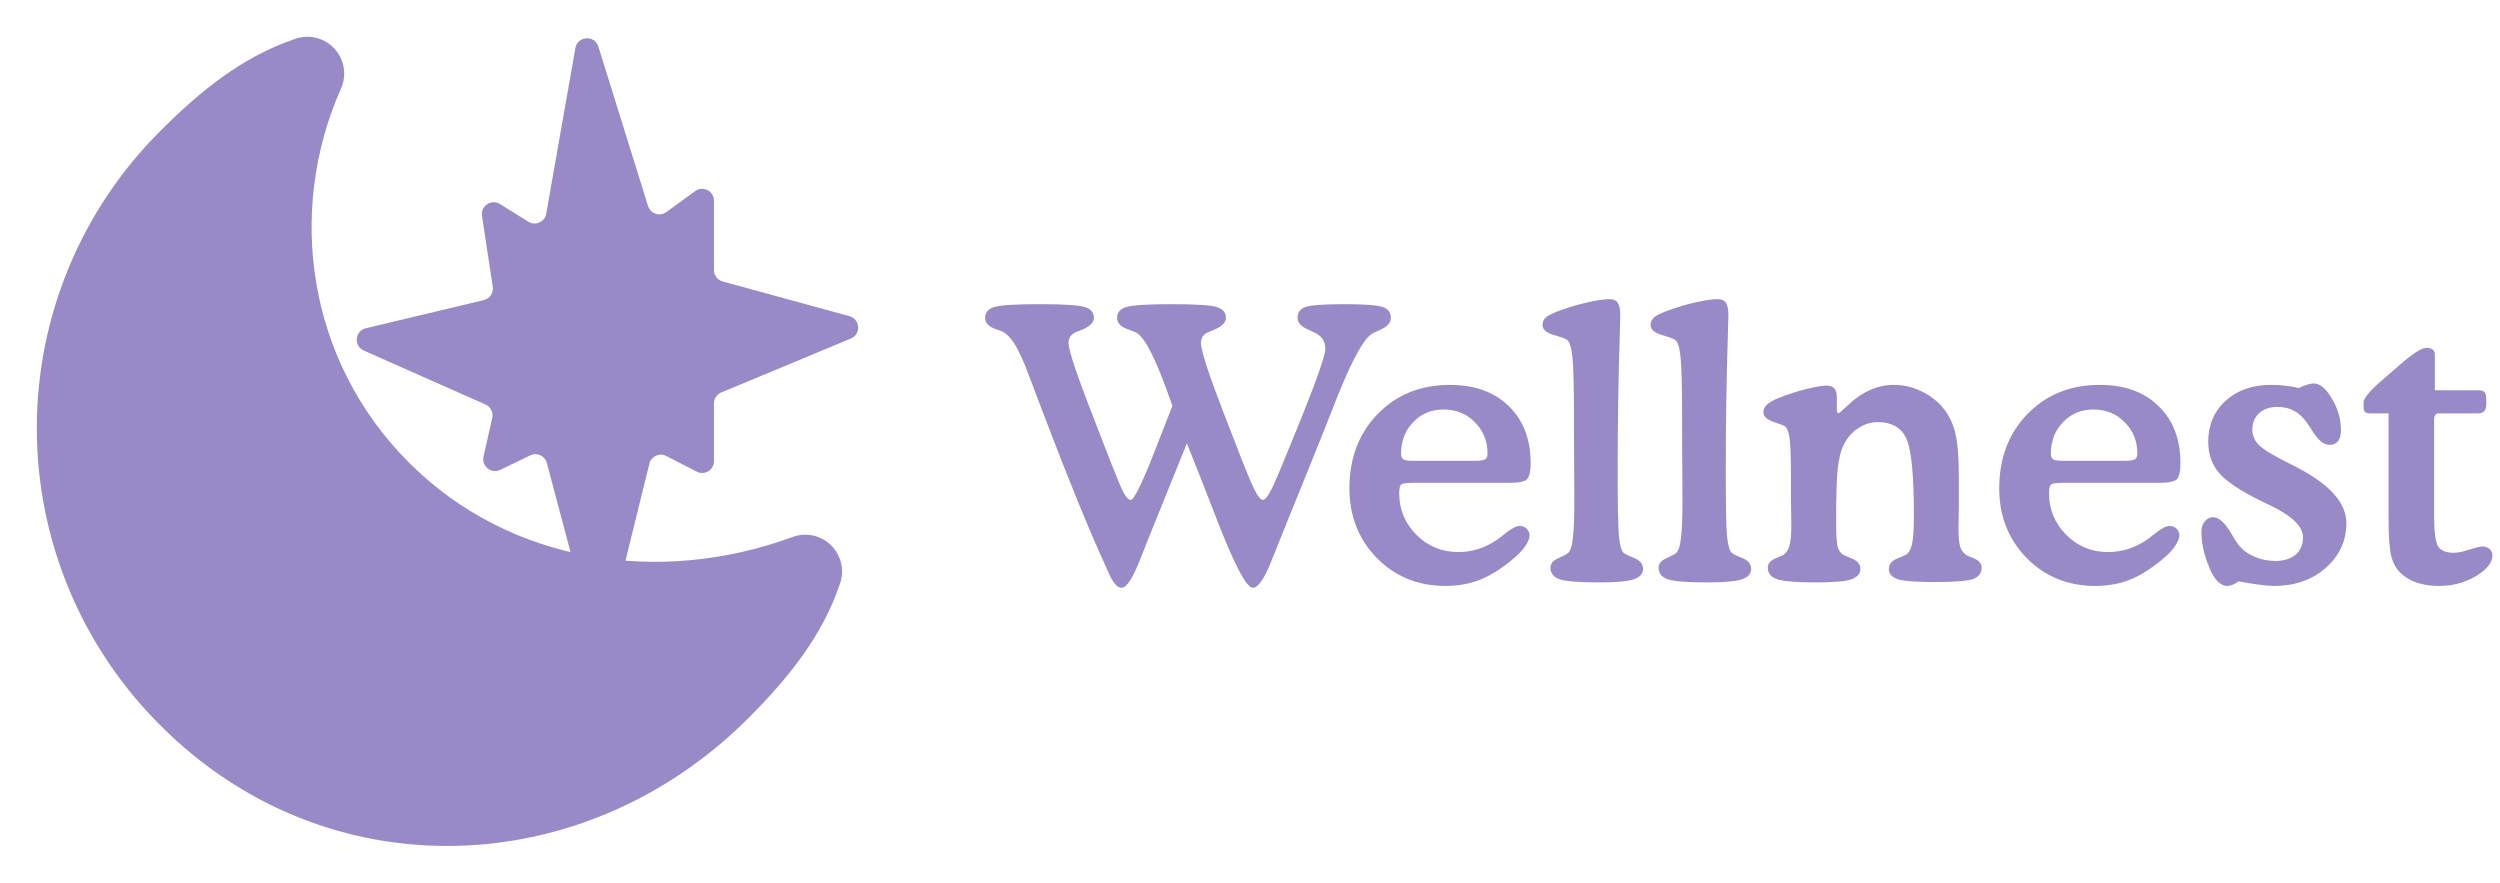
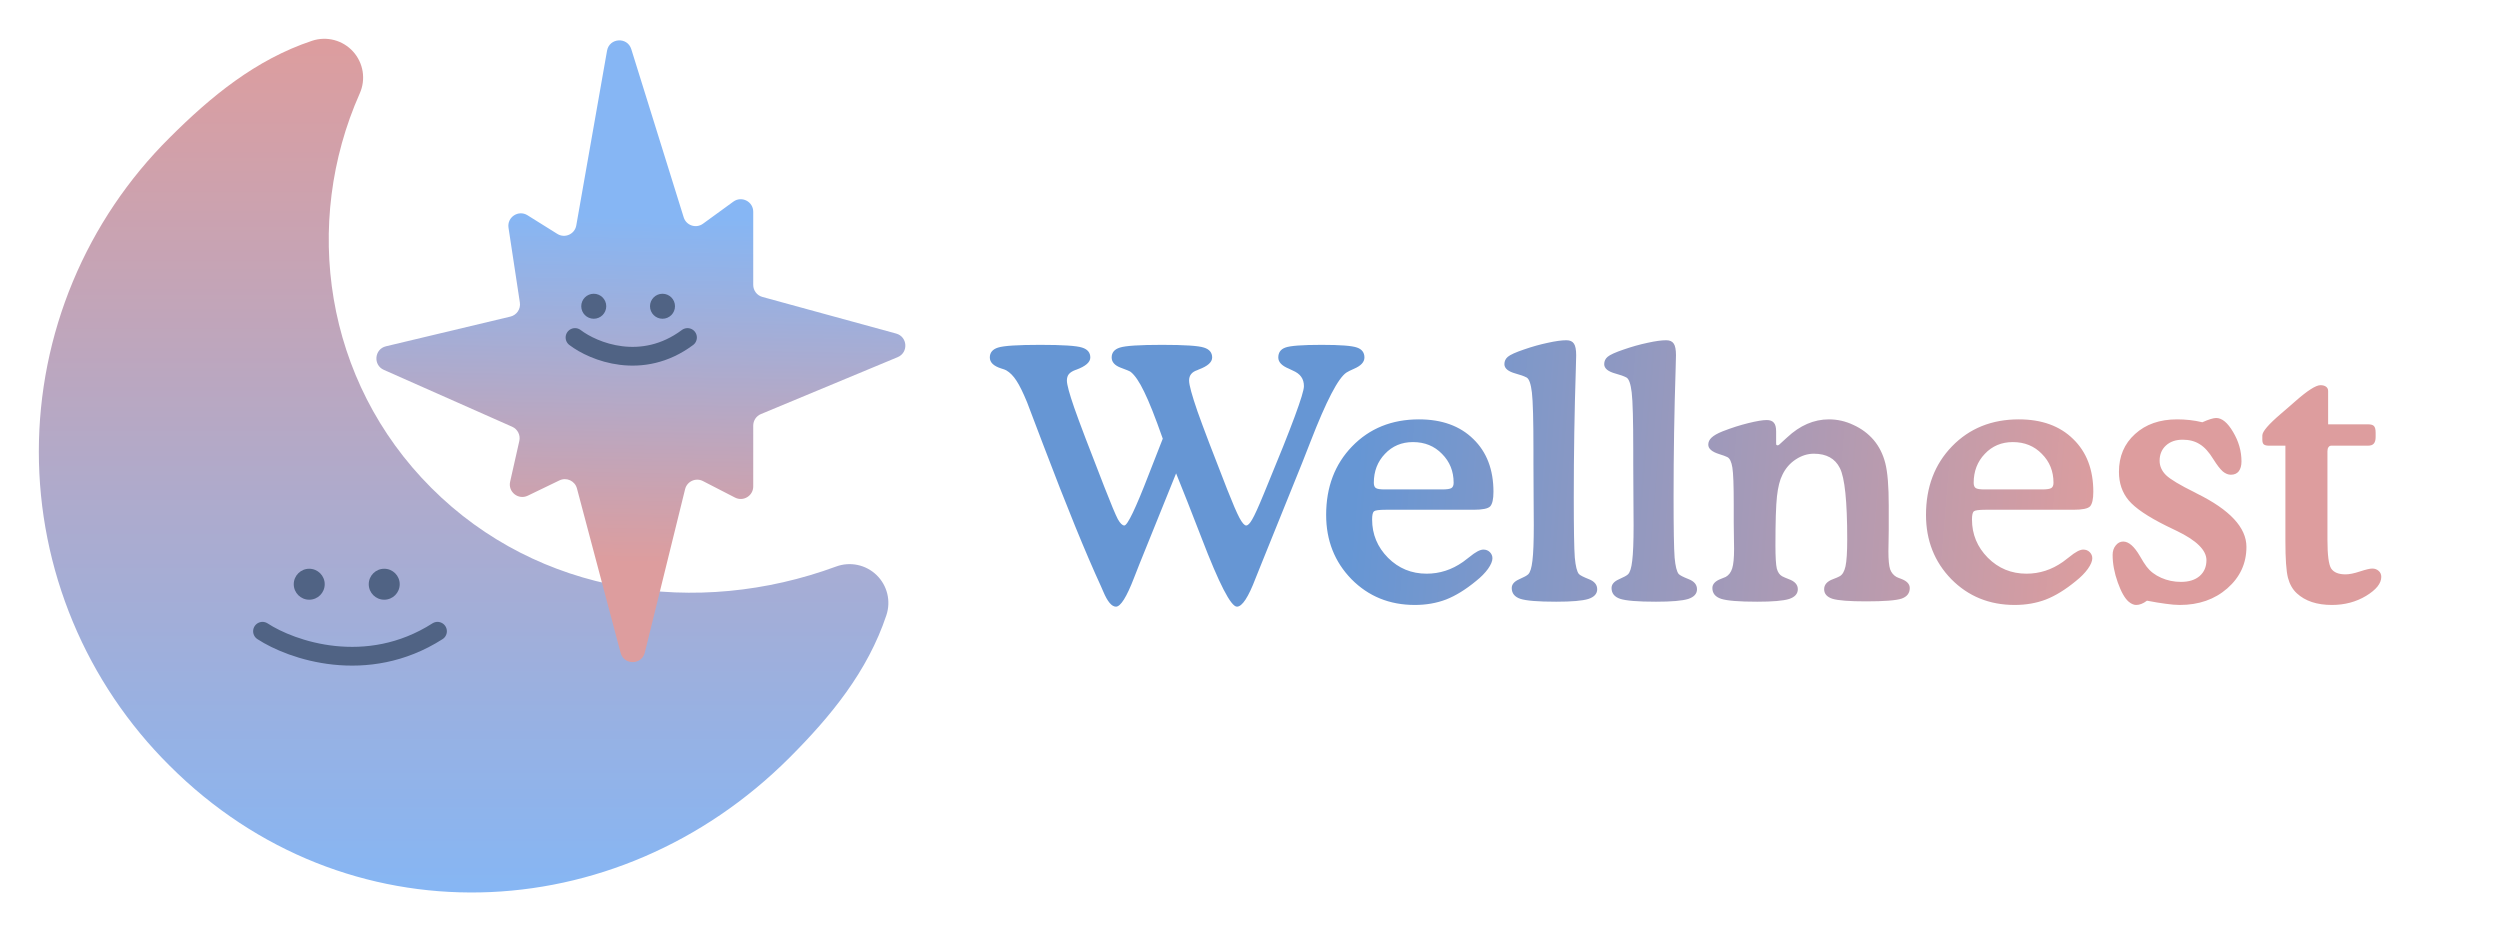
- <svg xmlns="http://www.w3.org/2000/svg" width="422" height="149" viewBox="0 0 422 149" fill="none">
-   <path d="M57.564 14.937C58.053 13.837 58.212 12.618 58.021 11.429C57.83 10.241 57.297 9.133 56.488 8.242C55.679 7.35 54.628 6.713 53.463 6.408C52.298 6.103 51.07 6.144 49.928 6.525C40.913 9.53 33.724 15.446 27.131 22.039C20.503 28.618 15.242 36.444 11.652 45.065C8.062 53.686 6.214 62.932 6.214 72.271C6.214 81.61 8.062 90.856 11.652 99.477C15.242 108.098 20.503 115.924 27.131 122.503C55.18 150.558 98.588 148.956 126.315 121.23C132.908 114.637 138.818 107.447 141.823 98.427C142.192 97.318 142.24 96.127 141.962 94.992C141.684 93.857 141.091 92.823 140.252 92.01C139.413 91.197 138.361 90.637 137.218 90.395C136.075 90.153 134.886 90.238 133.79 90.641C111.502 98.849 86.141 95.198 69.018 78.07C51.84 60.891 48.351 35.66 57.564 14.937Z" fill="#988AC6" />
-   <path d="M97.126 8.113L92.204 36.076C91.958 37.472 90.377 38.177 89.174 37.425L84.399 34.44C82.949 33.534 81.105 34.746 81.361 36.436L83.178 48.41C83.334 49.438 82.676 50.414 81.665 50.655L61.76 55.405C59.898 55.85 59.664 58.404 61.414 59.179L81.952 68.281C82.825 68.668 83.302 69.618 83.092 70.55L81.621 77.07C81.252 78.703 82.934 80.039 84.442 79.311L89.509 76.864C90.64 76.318 91.989 76.937 92.312 78.152L99.294 104.449C99.825 106.45 102.673 106.425 103.169 104.415L109.615 78.27C109.924 77.015 111.324 76.379 112.473 76.971L117.601 79.612C118.932 80.298 120.517 79.331 120.517 77.834V68.097C120.517 67.289 121.002 66.561 121.748 66.251L143.624 57.146C145.382 56.414 145.22 53.873 143.384 53.37L121.988 47.512C121.119 47.274 120.517 46.484 120.517 45.583V33.877C120.517 32.243 118.662 31.299 117.34 32.26L112.477 35.797C111.37 36.602 109.799 36.082 109.391 34.774L101.005 7.865C100.381 5.863 97.489 6.048 97.126 8.113Z" fill="#988AC6" />
-   <circle cx="95" cy="49" r="2" fill="#988AC6" />
-   <circle cx="106" cy="49" r="2" fill="#988AC6" />
-   <path d="M92 54C94.964 56.264 102.714 59.433 110 54" stroke="#988AC6" stroke-width="3" stroke-linecap="round" />
-   <circle cx="49.477" cy="93.477" r="2.477" fill="#988AC6" />
-   <circle cx="61.477" cy="93.477" r="2.477" fill="#988AC6" />
-   <path d="M42 101C46.611 104.018 58.667 108.244 70 101" stroke="#988AC6" stroke-width="3" stroke-linecap="round" />
-   <path d="M197.906 68.5C196.531 64.583 195.396 61.719 194.5 59.906C193.625 58.094 192.802 56.885 192.031 56.281C191.865 56.156 191.24 55.896 190.156 55.5C189.094 55.083 188.562 54.469 188.562 53.656C188.562 52.76 189.062 52.156 190.062 51.844C191.083 51.51 193.656 51.344 197.781 51.344C201.885 51.344 204.438 51.51 205.438 51.844C206.438 52.156 206.938 52.76 206.938 53.656C206.938 54.51 206.125 55.24 204.5 55.844C204.396 55.885 204.302 55.927 204.219 55.969C203.719 56.135 203.344 56.375 203.094 56.688C202.844 57 202.719 57.396 202.719 57.875C202.719 58.667 203.229 60.542 204.25 63.5C205.292 66.438 207.104 71.198 209.688 77.781C210.688 80.323 211.438 82.062 211.938 83C212.438 83.917 212.844 84.375 213.156 84.375C213.469 84.375 213.833 84.01 214.25 83.281C214.688 82.552 215.406 80.969 216.406 78.531L216.969 77.156C221.469 66.323 223.719 60.24 223.719 58.906C223.719 58.219 223.552 57.646 223.219 57.188C222.906 56.729 222.385 56.344 221.656 56.031C221.49 55.948 221.25 55.833 220.938 55.688C219.667 55.167 219.031 54.49 219.031 53.656C219.031 52.76 219.458 52.156 220.312 51.844C221.188 51.51 223.406 51.344 226.969 51.344C230.385 51.344 232.542 51.51 233.438 51.844C234.333 52.156 234.781 52.76 234.781 53.656C234.781 54.49 234.146 55.177 232.875 55.719C232.25 55.99 231.792 56.219 231.5 56.406C230 57.385 227.812 61.583 224.938 69C223.812 71.896 222.906 74.177 222.219 75.844L216.031 91.156C215.74 91.844 215.354 92.802 214.875 94.031C213.562 97.49 212.427 99.219 211.469 99.219C210.365 99.219 208.208 95.031 205 86.656C203.125 81.802 201.573 77.865 200.344 74.844L193.625 91.469C193.396 92.052 193.073 92.875 192.656 93.938C191.302 97.458 190.198 99.219 189.344 99.219C188.573 99.219 187.802 98.302 187.031 96.469C186.844 96.031 186.698 95.698 186.594 95.469C183.823 89.448 180.312 80.844 176.062 69.656C174.729 66.135 173.74 63.531 173.094 61.844C172.365 60.073 171.719 58.76 171.156 57.906C170.594 57.031 169.969 56.396 169.281 56C169.094 55.896 168.781 55.781 168.344 55.656C166.969 55.219 166.281 54.552 166.281 53.656C166.281 52.76 166.781 52.156 167.781 51.844C168.802 51.51 171.375 51.344 175.5 51.344C179.604 51.344 182.156 51.51 183.156 51.844C184.156 52.156 184.656 52.76 184.656 53.656C184.656 54.51 183.812 55.25 182.125 55.875L181.938 55.938C181.375 56.146 180.969 56.406 180.719 56.719C180.49 57.01 180.375 57.396 180.375 57.875C180.375 58.604 180.823 60.26 181.719 62.844C182.615 65.406 184.448 70.229 187.219 77.312C188.448 80.458 189.271 82.427 189.688 83.219C190.125 83.99 190.521 84.375 190.875 84.375C191.458 84.375 192.958 81.24 195.375 74.969C196.417 72.281 197.26 70.125 197.906 68.5ZM239.125 81.5H238.688C237.479 81.5 236.76 81.594 236.531 81.781C236.302 81.969 236.188 82.469 236.188 83.281C236.188 85.99 237.156 88.323 239.094 90.281C241.031 92.219 243.385 93.188 246.156 93.188C247.344 93.188 248.49 93.01 249.594 92.656C250.698 92.302 251.771 91.76 252.812 91.031C253.104 90.823 253.5 90.521 254 90.125C255.083 89.229 255.927 88.781 256.531 88.781C257.01 88.781 257.406 88.938 257.719 89.25C258.031 89.562 258.188 89.938 258.188 90.375C258.188 90.896 257.917 91.542 257.375 92.312C256.833 93.062 256.104 93.802 255.188 94.531C253.292 96.094 251.469 97.219 249.719 97.906C247.969 98.573 246.062 98.906 244 98.906C239.375 98.906 235.51 97.333 232.406 94.188C229.323 91.021 227.781 87.104 227.781 82.438C227.781 77.354 229.365 73.177 232.531 69.906C235.719 66.615 239.792 64.969 244.75 64.969C248.938 64.969 252.25 66.167 254.688 68.562C257.146 70.938 258.375 74.156 258.375 78.219C258.375 79.552 258.177 80.438 257.781 80.875C257.385 81.292 256.375 81.5 254.75 81.5H239.125ZM238.469 77.781H249.031C249.865 77.781 250.417 77.698 250.688 77.531C250.958 77.365 251.094 77.042 251.094 76.562C251.094 74.458 250.385 72.698 248.969 71.281C247.573 69.844 245.802 69.125 243.656 69.125C241.594 69.125 239.885 69.844 238.531 71.281C237.177 72.698 236.5 74.458 236.5 76.562C236.5 77.042 236.625 77.365 236.875 77.531C237.125 77.698 237.656 77.781 238.469 77.781ZM265.688 73.094V70.594C265.688 65.156 265.594 61.646 265.406 60.062C265.219 58.479 264.896 57.562 264.438 57.312C263.958 57.062 263.292 56.823 262.438 56.594C261.062 56.219 260.375 55.646 260.375 54.875C260.375 54.333 260.583 53.885 261 53.531C261.438 53.156 262.427 52.708 263.969 52.188C265.469 51.667 266.917 51.26 268.312 50.969C269.729 50.656 270.865 50.5 271.719 50.5C272.365 50.5 272.823 50.708 273.094 51.125C273.365 51.521 273.5 52.229 273.5 53.25C273.5 53.542 273.479 54.375 273.438 55.75C273.188 63.479 273.062 71.292 273.062 79.188C273.062 84.958 273.125 88.646 273.25 90.25C273.396 91.833 273.646 92.833 274 93.25C274.208 93.479 274.812 93.792 275.812 94.188C276.833 94.583 277.344 95.198 277.344 96.031C277.344 96.865 276.802 97.458 275.719 97.812C274.635 98.146 272.677 98.312 269.844 98.312C266.531 98.312 264.344 98.135 263.281 97.781C262.24 97.427 261.719 96.771 261.719 95.812C261.719 95.146 262.167 94.615 263.062 94.219C263.958 93.823 264.51 93.521 264.719 93.312C265.094 92.958 265.354 92.125 265.5 90.812C265.667 89.479 265.75 87.333 265.75 84.375C265.75 83.5 265.74 81.812 265.719 79.312C265.698 76.812 265.688 74.74 265.688 73.094ZM283.938 73.094V70.594C283.938 65.156 283.844 61.646 283.656 60.062C283.469 58.479 283.146 57.562 282.688 57.312C282.208 57.062 281.542 56.823 280.688 56.594C279.312 56.219 278.625 55.646 278.625 54.875C278.625 54.333 278.833 53.885 279.25 53.531C279.688 53.156 280.677 52.708 282.219 52.188C283.719 51.667 285.167 51.26 286.562 50.969C287.979 50.656 289.115 50.5 289.969 50.5C290.615 50.5 291.073 50.708 291.344 51.125C291.615 51.521 291.75 52.229 291.75 53.25C291.75 53.542 291.729 54.375 291.688 55.75C291.438 63.479 291.312 71.292 291.312 79.188C291.312 84.958 291.375 88.646 291.5 90.25C291.646 91.833 291.896 92.833 292.25 93.25C292.458 93.479 293.062 93.792 294.062 94.188C295.083 94.583 295.594 95.198 295.594 96.031C295.594 96.865 295.052 97.458 293.969 97.812C292.885 98.146 290.927 98.312 288.094 98.312C284.781 98.312 282.594 98.135 281.531 97.781C280.49 97.427 279.969 96.771 279.969 95.812C279.969 95.146 280.417 94.615 281.312 94.219C282.208 93.823 282.76 93.521 282.969 93.312C283.344 92.958 283.604 92.125 283.75 90.812C283.917 89.479 284 87.333 284 84.375C284 83.5 283.99 81.812 283.969 79.312C283.948 76.812 283.938 74.74 283.938 73.094ZM311.375 68.906C311.542 68.76 311.771 68.552 312.062 68.281C314.417 66.073 316.969 64.969 319.719 64.969C321.281 64.969 322.781 65.312 324.219 66C325.677 66.667 326.906 67.583 327.906 68.75C328.906 69.938 329.615 71.354 330.031 73C330.448 74.646 330.656 77.219 330.656 80.719V85.125C330.656 85.667 330.646 86.375 330.625 87.25C330.604 88.125 330.594 88.74 330.594 89.094C330.594 90.635 330.698 91.729 330.906 92.375C331.135 93 331.521 93.469 332.062 93.781C332.271 93.885 332.552 94 332.906 94.125C333.969 94.521 334.5 95.083 334.5 95.812C334.5 96.75 334 97.396 333 97.75C332 98.083 329.833 98.25 326.5 98.25C323.458 98.25 321.417 98.094 320.375 97.781C319.354 97.448 318.844 96.865 318.844 96.031C318.844 95.198 319.385 94.583 320.469 94.188C321.031 93.979 321.438 93.802 321.688 93.656C322.188 93.385 322.542 92.781 322.75 91.844C322.958 90.885 323.062 89.229 323.062 86.875C323.062 79.958 322.615 75.625 321.719 73.875C320.844 72.125 319.26 71.25 316.969 71.25C315.802 71.25 314.688 71.604 313.625 72.312C312.583 73 311.781 73.927 311.219 75.094C310.74 76.031 310.406 77.344 310.219 79.031C310.031 80.719 309.938 83.719 309.938 88.031C309.938 90.135 310.021 91.542 310.188 92.25C310.375 92.938 310.698 93.406 311.156 93.656C311.427 93.802 311.833 93.979 312.375 94.188C313.479 94.583 314.031 95.198 314.031 96.031C314.031 96.865 313.5 97.458 312.438 97.812C311.375 98.146 309.427 98.312 306.594 98.312C303.281 98.312 301.083 98.135 300 97.781C298.938 97.427 298.406 96.771 298.406 95.812C298.406 95.083 298.938 94.521 300 94.125C300.396 93.979 300.677 93.865 300.844 93.781C301.406 93.469 301.802 92.948 302.031 92.219C302.26 91.49 302.375 90.302 302.375 88.656C302.375 88.26 302.365 87.531 302.344 86.469C302.323 85.406 302.312 84.531 302.312 83.844V80.469C302.312 77.052 302.229 74.823 302.062 73.781C301.896 72.74 301.594 72.104 301.156 71.875C300.823 71.708 300.312 71.521 299.625 71.312C298.312 70.896 297.656 70.323 297.656 69.594C297.656 69.115 297.854 68.688 298.25 68.312C298.667 67.917 299.344 67.531 300.281 67.156C301.885 66.531 303.448 66.031 304.969 65.656C306.49 65.281 307.615 65.094 308.344 65.094C308.948 65.094 309.385 65.26 309.656 65.594C309.927 65.906 310.062 66.427 310.062 67.156V69.312C310.062 69.479 310.073 69.583 310.094 69.625C310.135 69.667 310.208 69.698 310.312 69.719C310.354 69.719 310.406 69.708 310.469 69.688C310.552 69.646 310.604 69.615 310.625 69.594L311.375 68.906ZM348.812 81.5H348.375C347.167 81.5 346.448 81.594 346.219 81.781C345.99 81.969 345.875 82.469 345.875 83.281C345.875 85.99 346.844 88.323 348.781 90.281C350.719 92.219 353.073 93.188 355.844 93.188C357.031 93.188 358.177 93.01 359.281 92.656C360.385 92.302 361.458 91.76 362.5 91.031C362.792 90.823 363.188 90.521 363.688 90.125C364.771 89.229 365.615 88.781 366.219 88.781C366.698 88.781 367.094 88.938 367.406 89.25C367.719 89.562 367.875 89.938 367.875 90.375C367.875 90.896 367.604 91.542 367.062 92.312C366.521 93.062 365.792 93.802 364.875 94.531C362.979 96.094 361.156 97.219 359.406 97.906C357.656 98.573 355.75 98.906 353.688 98.906C349.062 98.906 345.198 97.333 342.094 94.188C339.01 91.021 337.469 87.104 337.469 82.438C337.469 77.354 339.052 73.177 342.219 69.906C345.406 66.615 349.479 64.969 354.438 64.969C358.625 64.969 361.938 66.167 364.375 68.562C366.833 70.938 368.062 74.156 368.062 78.219C368.062 79.552 367.865 80.438 367.469 80.875C367.073 81.292 366.062 81.5 364.438 81.5H348.812ZM348.156 77.781H358.719C359.552 77.781 360.104 77.698 360.375 77.531C360.646 77.365 360.781 77.042 360.781 76.562C360.781 74.458 360.073 72.698 358.656 71.281C357.26 69.844 355.49 69.125 353.344 69.125C351.281 69.125 349.573 69.844 348.219 71.281C346.865 72.698 346.188 74.458 346.188 76.562C346.188 77.042 346.312 77.365 346.562 77.531C346.812 77.698 347.344 77.781 348.156 77.781ZM377.875 98.125C377.521 98.396 377.177 98.594 376.844 98.719C376.531 98.844 376.208 98.906 375.875 98.906C375.667 98.906 375.448 98.854 375.219 98.75C375.01 98.667 374.781 98.521 374.531 98.312C373.823 97.708 373.156 96.531 372.531 94.781C371.906 93.031 371.594 91.354 371.594 89.75C371.594 89.062 371.781 88.49 372.156 88.031C372.531 87.552 372.99 87.312 373.531 87.312C374.531 87.312 375.542 88.188 376.562 89.938C377.062 90.812 377.479 91.469 377.812 91.906C378.458 92.76 379.344 93.438 380.469 93.938C381.594 94.438 382.802 94.688 384.094 94.688C385.531 94.688 386.667 94.333 387.5 93.625C388.333 92.896 388.75 91.927 388.75 90.719C388.75 88.885 386.927 87.094 383.281 85.344C382.49 84.969 381.865 84.667 381.406 84.438C378.01 82.75 375.719 81.198 374.531 79.781C373.344 78.365 372.75 76.625 372.75 74.562C372.75 71.729 373.729 69.427 375.688 67.656C377.646 65.865 380.208 64.969 383.375 64.969C384.146 64.969 384.917 65.01 385.688 65.094C386.458 65.177 387.229 65.312 388 65.5C388.604 65.229 389.115 65.031 389.531 64.906C389.948 64.781 390.281 64.719 390.531 64.719C391.594 64.719 392.625 65.573 393.625 67.281C394.646 68.99 395.156 70.781 395.156 72.656C395.156 73.427 394.99 74.031 394.656 74.469C394.323 74.885 393.844 75.094 393.219 75.094C392.719 75.094 392.229 74.896 391.75 74.5C391.271 74.083 390.698 73.344 390.031 72.281C389.219 70.948 388.375 70.021 387.5 69.5C386.646 68.958 385.615 68.688 384.406 68.688C383.135 68.688 382.115 69.042 381.344 69.75C380.573 70.458 380.188 71.385 380.188 72.531C380.188 73.51 380.573 74.385 381.344 75.156C382.135 75.927 383.906 76.99 386.656 78.344C386.719 78.385 386.833 78.448 387 78.531C393.042 81.51 396.062 84.76 396.062 88.281C396.062 91.302 394.896 93.833 392.562 95.875C390.25 97.896 387.354 98.906 383.875 98.906C383.146 98.906 382.281 98.833 381.281 98.688C380.302 98.562 379.167 98.375 377.875 98.125ZM418.281 65.875C418.823 65.875 419.188 65.979 419.375 66.188C419.583 66.396 419.688 66.802 419.688 67.406V68.188C419.688 68.75 419.573 69.156 419.344 69.406C419.135 69.656 418.781 69.781 418.281 69.781H411.562C411.354 69.781 411.188 69.875 411.062 70.062C410.938 70.229 410.875 70.479 410.875 70.812V87C410.875 89.792 411.104 91.542 411.562 92.25C412.042 92.958 412.917 93.312 414.188 93.312C414.875 93.312 415.75 93.135 416.812 92.781C417.896 92.427 418.646 92.25 419.062 92.25C419.542 92.25 419.938 92.396 420.25 92.688C420.562 92.958 420.719 93.323 420.719 93.781C420.719 94.969 419.792 96.125 417.938 97.25C416.104 98.354 414.021 98.906 411.688 98.906C410.333 98.906 409.115 98.729 408.031 98.375C406.969 98.021 406.052 97.49 405.281 96.781C404.51 96.073 403.969 95.125 403.656 93.938C403.344 92.729 403.188 90.5 403.188 87.25V69.781H400.188C399.729 69.781 399.406 69.698 399.219 69.531C399.052 69.365 398.969 69.083 398.969 68.688V67.906C398.969 67.198 400.104 65.875 402.375 63.938C402.938 63.458 403.385 63.073 403.719 62.781C404.01 62.531 404.427 62.167 404.969 61.688C407.219 59.708 408.76 58.719 409.594 58.719C410.031 58.719 410.375 58.812 410.625 59C410.875 59.188 411 59.448 411 59.781V65.875H418.281Z" fill="#988AC6" />
+ <svg xmlns="http://www.w3.org/2000/svg" width="400" height="149" viewBox="0 0 400 149" fill="none">
+   <path d="M57.564 14.937C58.053 13.837 58.212 12.618 58.021 11.429C57.83 10.241 57.297 9.133 56.488 8.242C55.679 7.35 54.628 6.713 53.463 6.408C52.298 6.103 51.07 6.144 49.928 6.525C40.913 9.53 33.724 15.446 27.131 22.039C20.503 28.618 15.242 36.444 11.652 45.065C8.062 53.686 6.214 62.932 6.214 72.271C6.214 81.61 8.062 90.856 11.652 99.477C15.242 108.098 20.503 115.924 27.131 122.503C55.18 150.558 98.588 148.956 126.315 121.23C132.908 114.637 138.818 107.447 141.823 98.427C142.192 97.318 142.24 96.127 141.962 94.992C141.684 93.857 141.091 92.823 140.252 92.01C139.413 91.197 138.361 90.637 137.218 90.395C136.075 90.153 134.886 90.238 133.79 90.641C111.502 98.849 86.141 95.198 69.018 78.07C51.84 60.891 48.351 35.66 57.564 14.937Z" fill="url(#paint0_linear_222_823)" />
+   <path d="M97.126 8.113L92.204 36.076C91.958 37.472 90.377 38.177 89.174 37.425L84.399 34.44C82.949 33.534 81.105 34.746 81.361 36.436L83.178 48.41C83.334 49.438 82.676 50.414 81.665 50.655L61.76 55.405C59.898 55.85 59.664 58.404 61.414 59.179L81.952 68.281C82.825 68.668 83.302 69.618 83.092 70.55L81.621 77.07C81.252 78.703 82.934 80.039 84.442 79.311L89.509 76.864C90.64 76.318 91.989 76.937 92.312 78.152L99.294 104.449C99.825 106.45 102.673 106.425 103.169 104.415L109.615 78.27C109.924 77.015 111.324 76.379 112.473 76.971L117.601 79.612C118.932 80.298 120.517 79.331 120.517 77.834V68.097C120.517 67.289 121.002 66.561 121.748 66.251L143.624 57.146C145.382 56.414 145.22 53.873 143.384 53.37L121.988 47.512C121.119 47.274 120.517 46.484 120.517 45.583V33.877C120.517 32.243 118.662 31.299 117.34 32.26L112.477 35.797C111.37 36.602 109.799 36.082 109.391 34.774L101.005 7.865C100.381 5.863 97.489 6.048 97.126 8.113Z" fill="url(#paint1_linear_222_823)" />
+   <circle cx="95" cy="49" r="2" fill="#506384" />
+   <circle cx="106" cy="49" r="2" fill="#506384" />
+   <path d="M92 54C94.964 56.264 102.714 59.433 110 54" stroke="#506384" stroke-width="3" stroke-linecap="round" />
+   <circle cx="49.477" cy="93.477" r="2.477" fill="#506384" />
+   <circle cx="61.477" cy="93.477" r="2.477" fill="#506384" />
+   <path d="M42 101C46.611 104.018 58.667 108.244 70 101" stroke="#506384" stroke-width="3" stroke-linecap="round" />
+   <path d="M186.043 70.188C184.84 66.76 183.846 64.254 183.062 62.668C182.297 61.082 181.577 60.025 180.902 59.496C180.757 59.387 180.21 59.159 179.262 58.812C178.332 58.448 177.867 57.91 177.867 57.199C177.867 56.415 178.305 55.887 179.18 55.613C180.073 55.322 182.324 55.176 185.934 55.176C189.525 55.176 191.758 55.322 192.633 55.613C193.508 55.887 193.945 56.415 193.945 57.199C193.945 57.947 193.234 58.585 191.812 59.113C191.721 59.15 191.639 59.186 191.566 59.223C191.129 59.368 190.801 59.578 190.582 59.852C190.363 60.125 190.254 60.471 190.254 60.891C190.254 61.583 190.701 63.224 191.594 65.812C192.505 68.383 194.091 72.548 196.352 78.309C197.227 80.533 197.883 82.055 198.32 82.875C198.758 83.677 199.113 84.078 199.387 84.078C199.66 84.078 199.979 83.759 200.344 83.121C200.727 82.483 201.355 81.098 202.23 78.965L202.723 77.762C206.66 68.283 208.629 62.96 208.629 61.793C208.629 61.191 208.483 60.69 208.191 60.289C207.918 59.888 207.462 59.551 206.824 59.277C206.678 59.204 206.469 59.104 206.195 58.977C205.083 58.521 204.527 57.928 204.527 57.199C204.527 56.415 204.901 55.887 205.648 55.613C206.414 55.322 208.355 55.176 211.473 55.176C214.462 55.176 216.349 55.322 217.133 55.613C217.917 55.887 218.309 56.415 218.309 57.199C218.309 57.928 217.753 58.53 216.641 59.004C216.094 59.241 215.693 59.441 215.438 59.605C214.125 60.462 212.211 64.135 209.695 70.625C208.711 73.159 207.918 75.155 207.316 76.613L201.902 90.012C201.647 90.613 201.31 91.452 200.891 92.527C199.742 95.553 198.749 97.066 197.91 97.066C196.944 97.066 195.057 93.402 192.25 86.074C190.609 81.827 189.251 78.382 188.176 75.738L182.297 90.285C182.096 90.796 181.814 91.516 181.449 92.445C180.264 95.526 179.298 97.066 178.551 97.066C177.876 97.066 177.202 96.264 176.527 94.66C176.363 94.277 176.236 93.986 176.145 93.785C173.72 88.517 170.648 80.988 166.93 71.199C165.763 68.118 164.897 65.84 164.332 64.363C163.694 62.814 163.129 61.665 162.637 60.918C162.145 60.152 161.598 59.596 160.996 59.25C160.832 59.159 160.559 59.059 160.176 58.949C158.973 58.566 158.371 57.983 158.371 57.199C158.371 56.415 158.809 55.887 159.684 55.613C160.577 55.322 162.828 55.176 166.438 55.176C170.029 55.176 172.262 55.322 173.137 55.613C174.012 55.887 174.449 56.415 174.449 57.199C174.449 57.947 173.711 58.594 172.234 59.141L172.07 59.195C171.578 59.378 171.223 59.605 171.004 59.879C170.803 60.134 170.703 60.471 170.703 60.891C170.703 61.529 171.095 62.978 171.879 65.238C172.663 67.481 174.267 71.701 176.691 77.898C177.767 80.651 178.487 82.374 178.852 83.066C179.234 83.741 179.581 84.078 179.891 84.078C180.401 84.078 181.714 81.335 183.828 75.848C184.74 73.496 185.478 71.609 186.043 70.188ZM222.109 81.562H221.727C220.669 81.562 220.04 81.644 219.84 81.809C219.639 81.973 219.539 82.41 219.539 83.121C219.539 85.491 220.387 87.533 222.082 89.246C223.777 90.941 225.837 91.789 228.262 91.789C229.301 91.789 230.303 91.634 231.27 91.324C232.236 91.014 233.174 90.54 234.086 89.902C234.341 89.72 234.688 89.456 235.125 89.109C236.073 88.326 236.811 87.934 237.34 87.934C237.759 87.934 238.105 88.07 238.379 88.344C238.652 88.617 238.789 88.945 238.789 89.328C238.789 89.784 238.552 90.349 238.078 91.023C237.604 91.68 236.966 92.327 236.164 92.965C234.505 94.332 232.91 95.316 231.379 95.918C229.848 96.501 228.18 96.793 226.375 96.793C222.328 96.793 218.947 95.417 216.23 92.664C213.533 89.893 212.184 86.466 212.184 82.383C212.184 77.935 213.569 74.28 216.34 71.418C219.129 68.538 222.693 67.098 227.031 67.098C230.695 67.098 233.594 68.146 235.727 70.242C237.878 72.32 238.953 75.137 238.953 78.691C238.953 79.858 238.78 80.633 238.434 81.016C238.087 81.38 237.203 81.562 235.781 81.562H222.109ZM221.535 78.309H230.777C231.507 78.309 231.99 78.236 232.227 78.09C232.464 77.944 232.582 77.662 232.582 77.242C232.582 75.401 231.962 73.861 230.723 72.621C229.501 71.363 227.952 70.734 226.074 70.734C224.27 70.734 222.775 71.363 221.59 72.621C220.405 73.861 219.812 75.401 219.812 77.242C219.812 77.662 219.922 77.944 220.141 78.09C220.359 78.236 220.824 78.309 221.535 78.309ZM245.352 74.207V72.019C245.352 67.262 245.27 64.19 245.105 62.805C244.941 61.419 244.659 60.617 244.258 60.398C243.839 60.18 243.255 59.97 242.508 59.77C241.305 59.441 240.703 58.94 240.703 58.266C240.703 57.792 240.885 57.4 241.25 57.09C241.633 56.762 242.499 56.37 243.848 55.914C245.16 55.458 246.427 55.103 247.648 54.848C248.888 54.574 249.882 54.438 250.629 54.438C251.194 54.438 251.595 54.62 251.832 54.984C252.069 55.331 252.188 55.95 252.188 56.844C252.188 57.099 252.169 57.828 252.133 59.031C251.914 65.794 251.805 72.63 251.805 79.539C251.805 84.588 251.859 87.815 251.969 89.219C252.096 90.604 252.315 91.479 252.625 91.844C252.807 92.044 253.336 92.318 254.211 92.664C255.104 93.01 255.551 93.548 255.551 94.277C255.551 95.007 255.077 95.526 254.129 95.836C253.181 96.128 251.467 96.273 248.988 96.273C246.09 96.273 244.176 96.118 243.246 95.809C242.335 95.499 241.879 94.924 241.879 94.086C241.879 93.503 242.271 93.038 243.055 92.691C243.839 92.345 244.322 92.081 244.504 91.898C244.832 91.588 245.06 90.859 245.188 89.711C245.333 88.544 245.406 86.667 245.406 84.078C245.406 83.312 245.397 81.836 245.379 79.648C245.361 77.461 245.352 75.647 245.352 74.207ZM261.32 74.207V72.019C261.32 67.262 261.238 64.19 261.074 62.805C260.91 61.419 260.628 60.617 260.227 60.398C259.807 60.18 259.224 59.97 258.477 59.77C257.273 59.441 256.672 58.94 256.672 58.266C256.672 57.792 256.854 57.4 257.219 57.09C257.602 56.762 258.467 56.37 259.816 55.914C261.129 55.458 262.396 55.103 263.617 54.848C264.857 54.574 265.85 54.438 266.598 54.438C267.163 54.438 267.564 54.62 267.801 54.984C268.038 55.331 268.156 55.95 268.156 56.844C268.156 57.099 268.138 57.828 268.102 59.031C267.883 65.794 267.773 72.63 267.773 79.539C267.773 84.588 267.828 87.815 267.938 89.219C268.065 90.604 268.284 91.479 268.594 91.844C268.776 92.044 269.305 92.318 270.18 92.664C271.073 93.01 271.52 93.548 271.52 94.277C271.52 95.007 271.046 95.526 270.098 95.836C269.15 96.128 267.436 96.273 264.957 96.273C262.059 96.273 260.145 96.118 259.215 95.809C258.303 95.499 257.848 94.924 257.848 94.086C257.848 93.503 258.24 93.038 259.023 92.691C259.807 92.345 260.29 92.081 260.473 91.898C260.801 91.588 261.029 90.859 261.156 89.711C261.302 88.544 261.375 86.667 261.375 84.078C261.375 83.312 261.366 81.836 261.348 79.648C261.329 77.461 261.32 75.647 261.32 74.207ZM285.328 70.543C285.474 70.415 285.674 70.233 285.93 69.996C287.99 68.064 290.223 67.098 292.629 67.098C293.996 67.098 295.309 67.398 296.566 68C297.842 68.583 298.918 69.385 299.793 70.406C300.668 71.445 301.288 72.685 301.652 74.125C302.017 75.565 302.199 77.816 302.199 80.879V84.734C302.199 85.208 302.19 85.828 302.172 86.594C302.154 87.359 302.145 87.897 302.145 88.207C302.145 89.556 302.236 90.513 302.418 91.078C302.618 91.625 302.956 92.035 303.43 92.309C303.612 92.4 303.858 92.5 304.168 92.609C305.098 92.956 305.562 93.448 305.562 94.086C305.562 94.906 305.125 95.471 304.25 95.781C303.375 96.073 301.479 96.219 298.562 96.219C295.901 96.219 294.115 96.082 293.203 95.809C292.31 95.517 291.863 95.007 291.863 94.277C291.863 93.548 292.337 93.01 293.285 92.664C293.777 92.482 294.133 92.327 294.352 92.199C294.789 91.962 295.099 91.434 295.281 90.613C295.464 89.775 295.555 88.326 295.555 86.266C295.555 80.213 295.163 76.422 294.379 74.891C293.613 73.359 292.228 72.594 290.223 72.594C289.202 72.594 288.227 72.904 287.297 73.523C286.385 74.125 285.684 74.936 285.191 75.957C284.772 76.777 284.48 77.926 284.316 79.402C284.152 80.879 284.07 83.504 284.07 87.277C284.07 89.118 284.143 90.349 284.289 90.969C284.453 91.57 284.736 91.981 285.137 92.199C285.374 92.327 285.729 92.482 286.203 92.664C287.169 93.01 287.652 93.548 287.652 94.277C287.652 95.007 287.188 95.526 286.258 95.836C285.328 96.128 283.624 96.273 281.145 96.273C278.246 96.273 276.323 96.118 275.375 95.809C274.445 95.499 273.98 94.924 273.98 94.086C273.98 93.448 274.445 92.956 275.375 92.609C275.721 92.482 275.967 92.382 276.113 92.309C276.605 92.035 276.952 91.579 277.152 90.941C277.353 90.303 277.453 89.264 277.453 87.824C277.453 87.478 277.444 86.84 277.426 85.91C277.408 84.981 277.398 84.215 277.398 83.613V80.66C277.398 77.671 277.326 75.72 277.18 74.809C277.034 73.897 276.77 73.341 276.387 73.141C276.095 72.995 275.648 72.831 275.047 72.648C273.898 72.284 273.324 71.783 273.324 71.144C273.324 70.725 273.497 70.352 273.844 70.023C274.208 69.677 274.801 69.34 275.621 69.012C277.025 68.465 278.392 68.027 279.723 67.699C281.053 67.371 282.038 67.207 282.676 67.207C283.204 67.207 283.587 67.353 283.824 67.644C284.061 67.918 284.18 68.374 284.18 69.012V70.898C284.18 71.044 284.189 71.135 284.207 71.172C284.243 71.208 284.307 71.236 284.398 71.254C284.435 71.254 284.48 71.245 284.535 71.227C284.608 71.19 284.654 71.163 284.672 71.144L285.328 70.543ZM318.086 81.562H317.703C316.646 81.562 316.017 81.644 315.816 81.809C315.616 81.973 315.516 82.41 315.516 83.121C315.516 85.491 316.363 87.533 318.059 89.246C319.754 90.941 321.814 91.789 324.238 91.789C325.277 91.789 326.28 91.634 327.246 91.324C328.212 91.014 329.151 90.54 330.062 89.902C330.318 89.72 330.664 89.456 331.102 89.109C332.049 88.326 332.788 87.934 333.316 87.934C333.736 87.934 334.082 88.07 334.355 88.344C334.629 88.617 334.766 88.945 334.766 89.328C334.766 89.784 334.529 90.349 334.055 91.023C333.581 91.68 332.943 92.327 332.141 92.965C330.482 94.332 328.887 95.316 327.355 95.918C325.824 96.501 324.156 96.793 322.352 96.793C318.305 96.793 314.923 95.417 312.207 92.664C309.509 89.893 308.16 86.466 308.16 82.383C308.16 77.935 309.546 74.28 312.316 71.418C315.105 68.538 318.669 67.098 323.008 67.098C326.672 67.098 329.57 68.146 331.703 70.242C333.854 72.32 334.93 75.137 334.93 78.691C334.93 79.858 334.757 80.633 334.41 81.016C334.064 81.38 333.18 81.562 331.758 81.562H318.086ZM317.512 78.309H326.754C327.483 78.309 327.966 78.236 328.203 78.09C328.44 77.944 328.559 77.662 328.559 77.242C328.559 75.401 327.939 73.861 326.699 72.621C325.478 71.363 323.928 70.734 322.051 70.734C320.246 70.734 318.751 71.363 317.566 72.621C316.382 73.861 315.789 75.401 315.789 77.242C315.789 77.662 315.898 77.944 316.117 78.09C316.336 78.236 316.801 78.309 317.512 78.309ZM343.516 96.109C343.206 96.346 342.905 96.519 342.613 96.629C342.34 96.738 342.057 96.793 341.766 96.793C341.583 96.793 341.392 96.747 341.191 96.656C341.009 96.583 340.809 96.456 340.59 96.273C339.97 95.745 339.387 94.715 338.84 93.184C338.293 91.652 338.02 90.185 338.02 88.781C338.02 88.18 338.184 87.678 338.512 87.277C338.84 86.858 339.241 86.648 339.715 86.648C340.59 86.648 341.474 87.414 342.367 88.945C342.805 89.711 343.169 90.285 343.461 90.668C344.026 91.415 344.801 92.008 345.785 92.445C346.77 92.883 347.827 93.102 348.957 93.102C350.215 93.102 351.208 92.792 351.938 92.172C352.667 91.534 353.031 90.686 353.031 89.629C353.031 88.025 351.436 86.457 348.246 84.926C347.553 84.598 347.007 84.333 346.605 84.133C343.634 82.656 341.629 81.298 340.59 80.059C339.551 78.819 339.031 77.297 339.031 75.492C339.031 73.013 339.888 70.999 341.602 69.449C343.315 67.882 345.557 67.098 348.328 67.098C349.003 67.098 349.677 67.134 350.352 67.207C351.026 67.28 351.701 67.398 352.375 67.562C352.904 67.326 353.35 67.152 353.715 67.043C354.079 66.934 354.371 66.879 354.59 66.879C355.52 66.879 356.422 67.626 357.297 69.121C358.19 70.616 358.637 72.184 358.637 73.824C358.637 74.499 358.491 75.027 358.199 75.41C357.908 75.775 357.488 75.957 356.941 75.957C356.504 75.957 356.076 75.784 355.656 75.438C355.237 75.073 354.736 74.426 354.152 73.496C353.441 72.329 352.703 71.518 351.938 71.062C351.19 70.588 350.288 70.352 349.23 70.352C348.118 70.352 347.225 70.662 346.551 71.281C345.876 71.901 345.539 72.712 345.539 73.715C345.539 74.572 345.876 75.337 346.551 76.012C347.243 76.686 348.793 77.616 351.199 78.801C351.254 78.837 351.354 78.892 351.5 78.965C356.786 81.572 359.43 84.415 359.43 87.496C359.43 90.139 358.409 92.354 356.367 94.141C354.344 95.909 351.81 96.793 348.766 96.793C348.128 96.793 347.371 96.729 346.496 96.602C345.639 96.492 344.646 96.328 343.516 96.109ZM378.871 67.891C379.345 67.891 379.664 67.982 379.828 68.164C380.01 68.346 380.102 68.702 380.102 69.231V69.914C380.102 70.406 380.001 70.762 379.801 70.981C379.618 71.199 379.309 71.309 378.871 71.309H372.992C372.81 71.309 372.664 71.391 372.555 71.555C372.445 71.701 372.391 71.919 372.391 72.211V86.375C372.391 88.818 372.591 90.349 372.992 90.969C373.411 91.588 374.177 91.898 375.289 91.898C375.891 91.898 376.656 91.743 377.586 91.434C378.534 91.124 379.19 90.969 379.555 90.969C379.974 90.969 380.32 91.096 380.594 91.352C380.867 91.588 381.004 91.908 381.004 92.309C381.004 93.348 380.193 94.359 378.57 95.344C376.966 96.31 375.143 96.793 373.102 96.793C371.917 96.793 370.85 96.638 369.902 96.328C368.973 96.018 368.171 95.553 367.496 94.934C366.822 94.314 366.348 93.484 366.074 92.445C365.801 91.388 365.664 89.438 365.664 86.594V71.309H363.039C362.638 71.309 362.355 71.236 362.191 71.09C362.046 70.944 361.973 70.698 361.973 70.352V69.668C361.973 69.048 362.966 67.891 364.953 66.195C365.445 65.776 365.837 65.439 366.129 65.184C366.384 64.965 366.749 64.646 367.223 64.227C369.191 62.495 370.54 61.629 371.27 61.629C371.652 61.629 371.953 61.711 372.172 61.875C372.391 62.039 372.5 62.267 372.5 62.559V67.891H378.871Z" fill="url(#paint2_linear_222_823)" />
+   <defs>
+     <linearGradient id="paint0_linear_222_823" x1="74.177" y1="6.206" x2="74.177" y2="142.798" gradientUnits="userSpaceOnUse">
+       <stop stop-color="#DD9D9E" />
+       <stop offset="1" stop-color="#86B6F4" />
+     </linearGradient>
+     <linearGradient id="paint1_linear_222_823" x1="104" y1="34.811" x2="102.473" y2="111.999" gradientUnits="userSpaceOnUse">
+       <stop stop-color="#86B6F4" />
+       <stop offset="0.716" stop-color="#DD9D9E" />
+     </linearGradient>
+     <linearGradient id="paint2_linear_222_823" x1="172.5" y1="75" x2="336.5" y2="88.5" gradientUnits="userSpaceOnUse">
+       <stop offset="0.27" stop-color="#6696D4" />
+       <stop offset="1" stop-color="#DD9D9E" />
+     </linearGradient>
+   </defs>
</svg>
